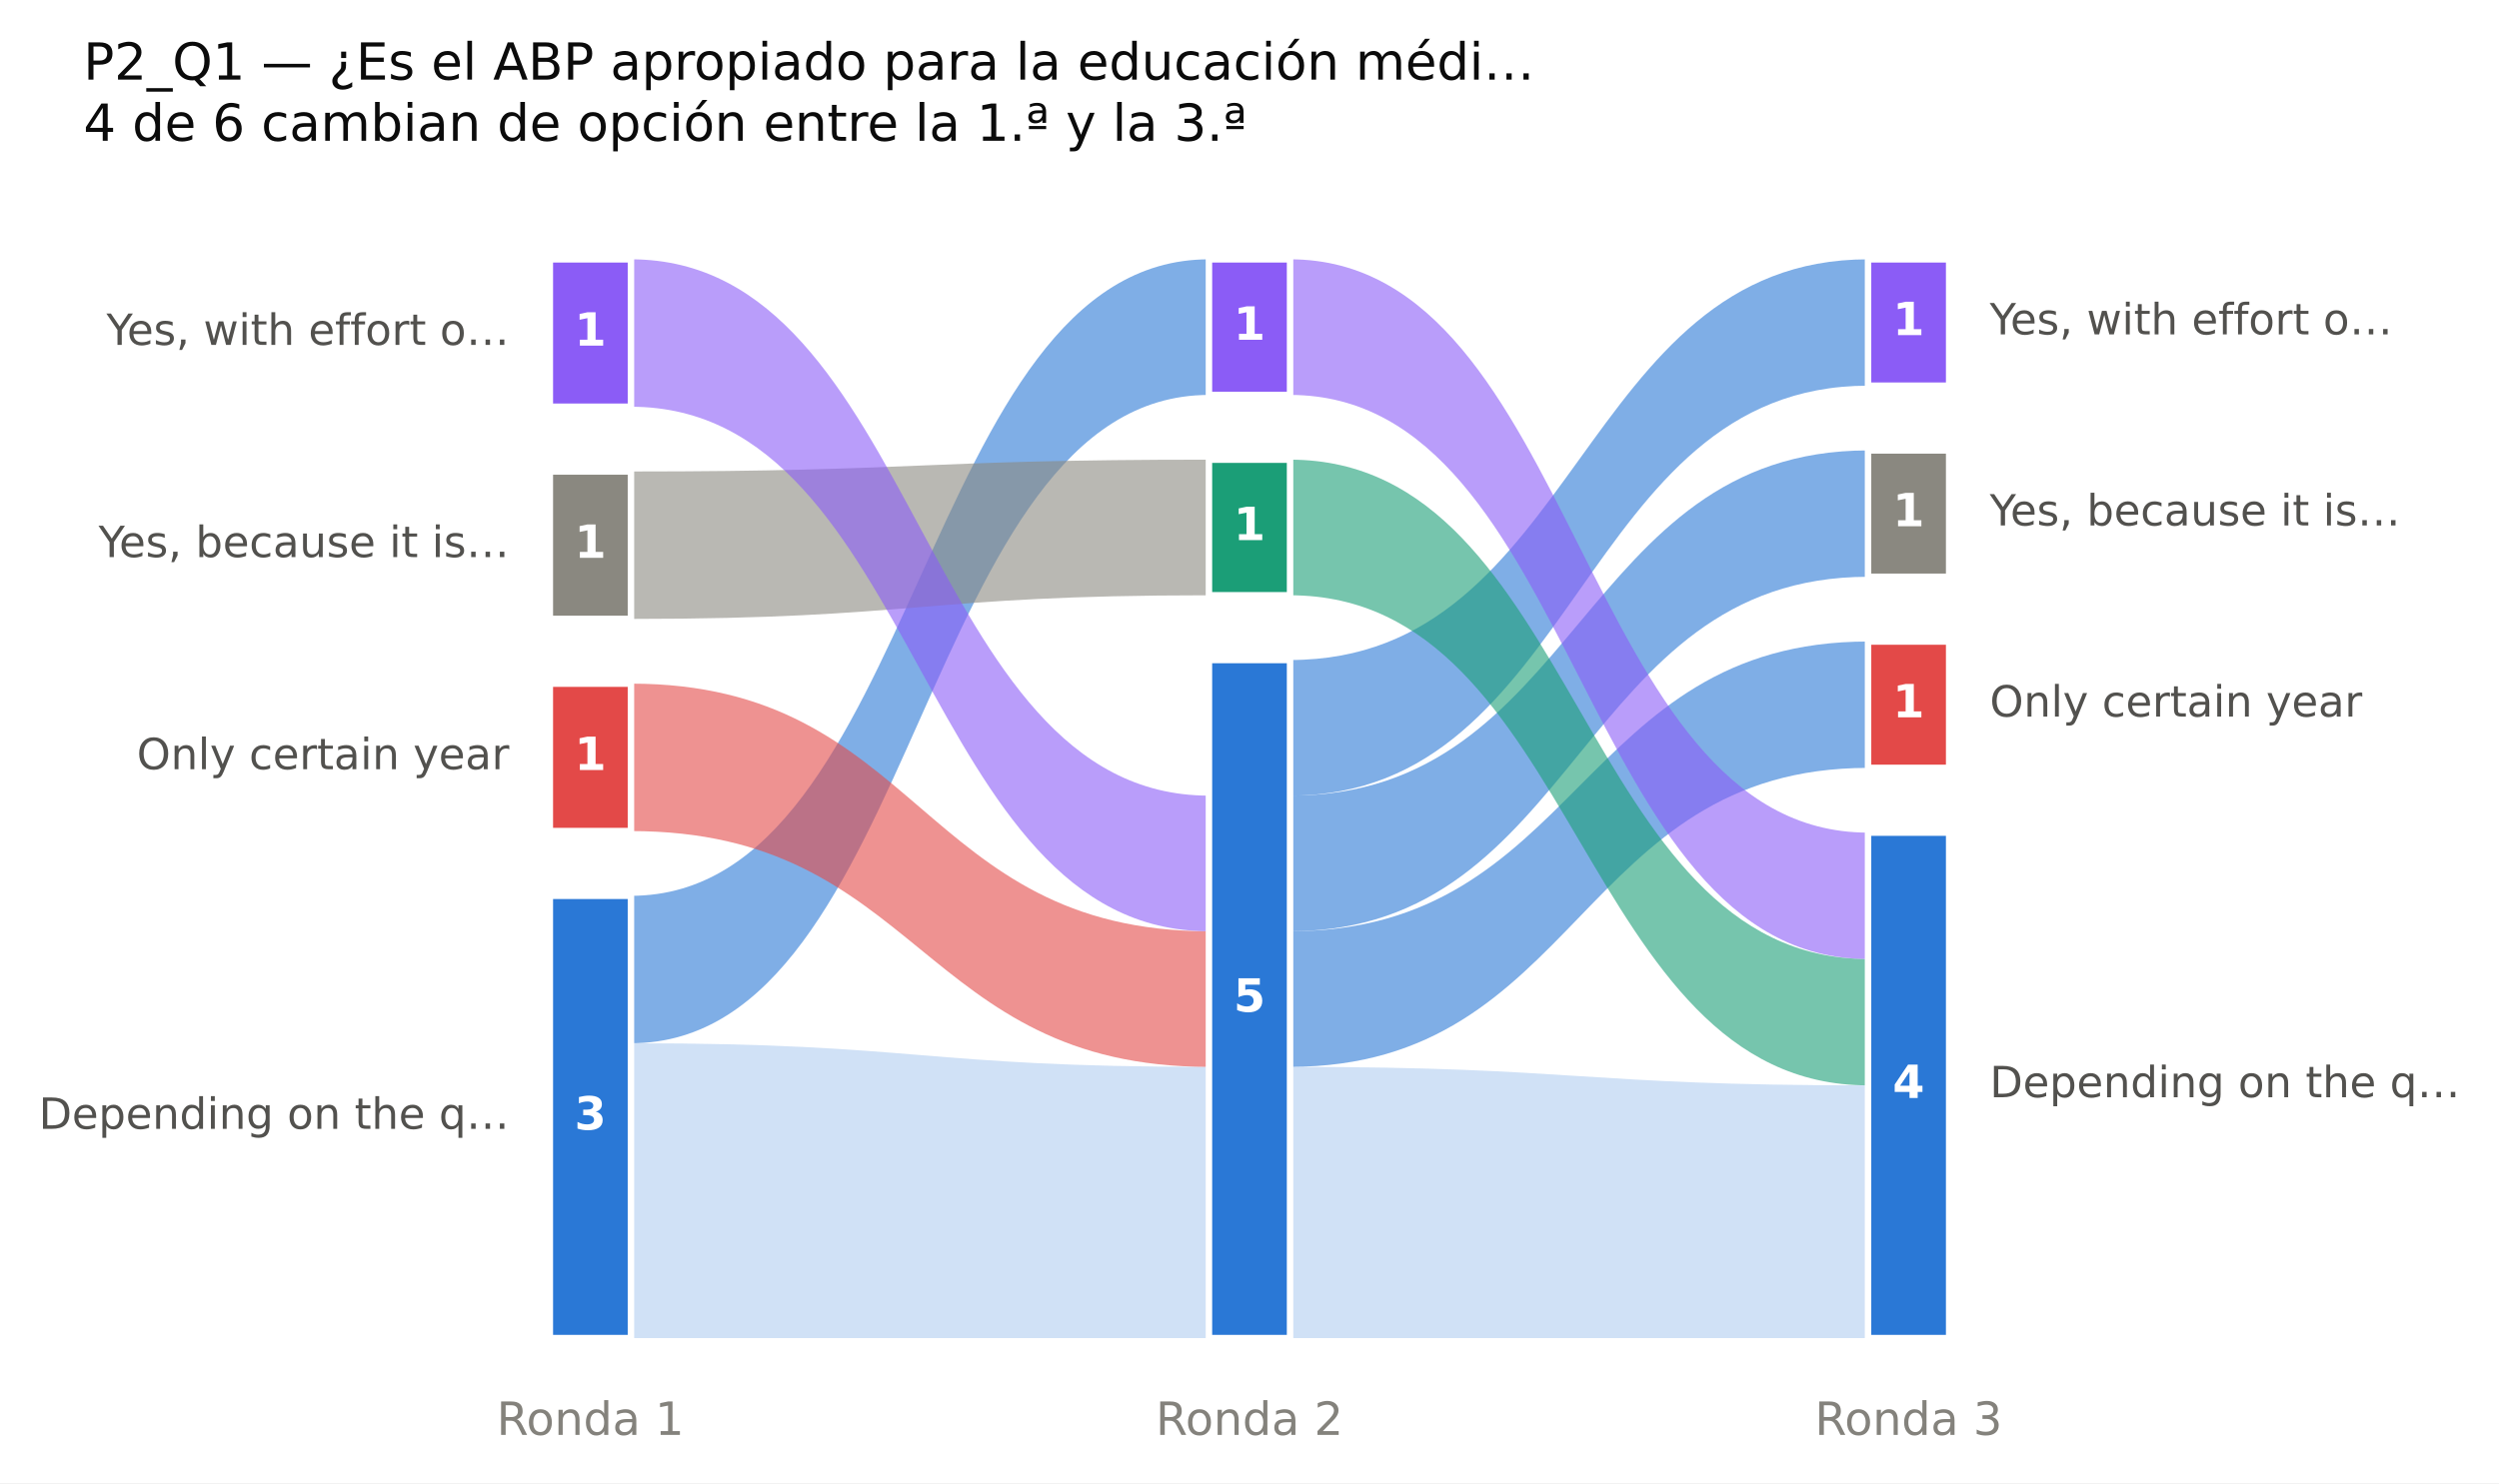
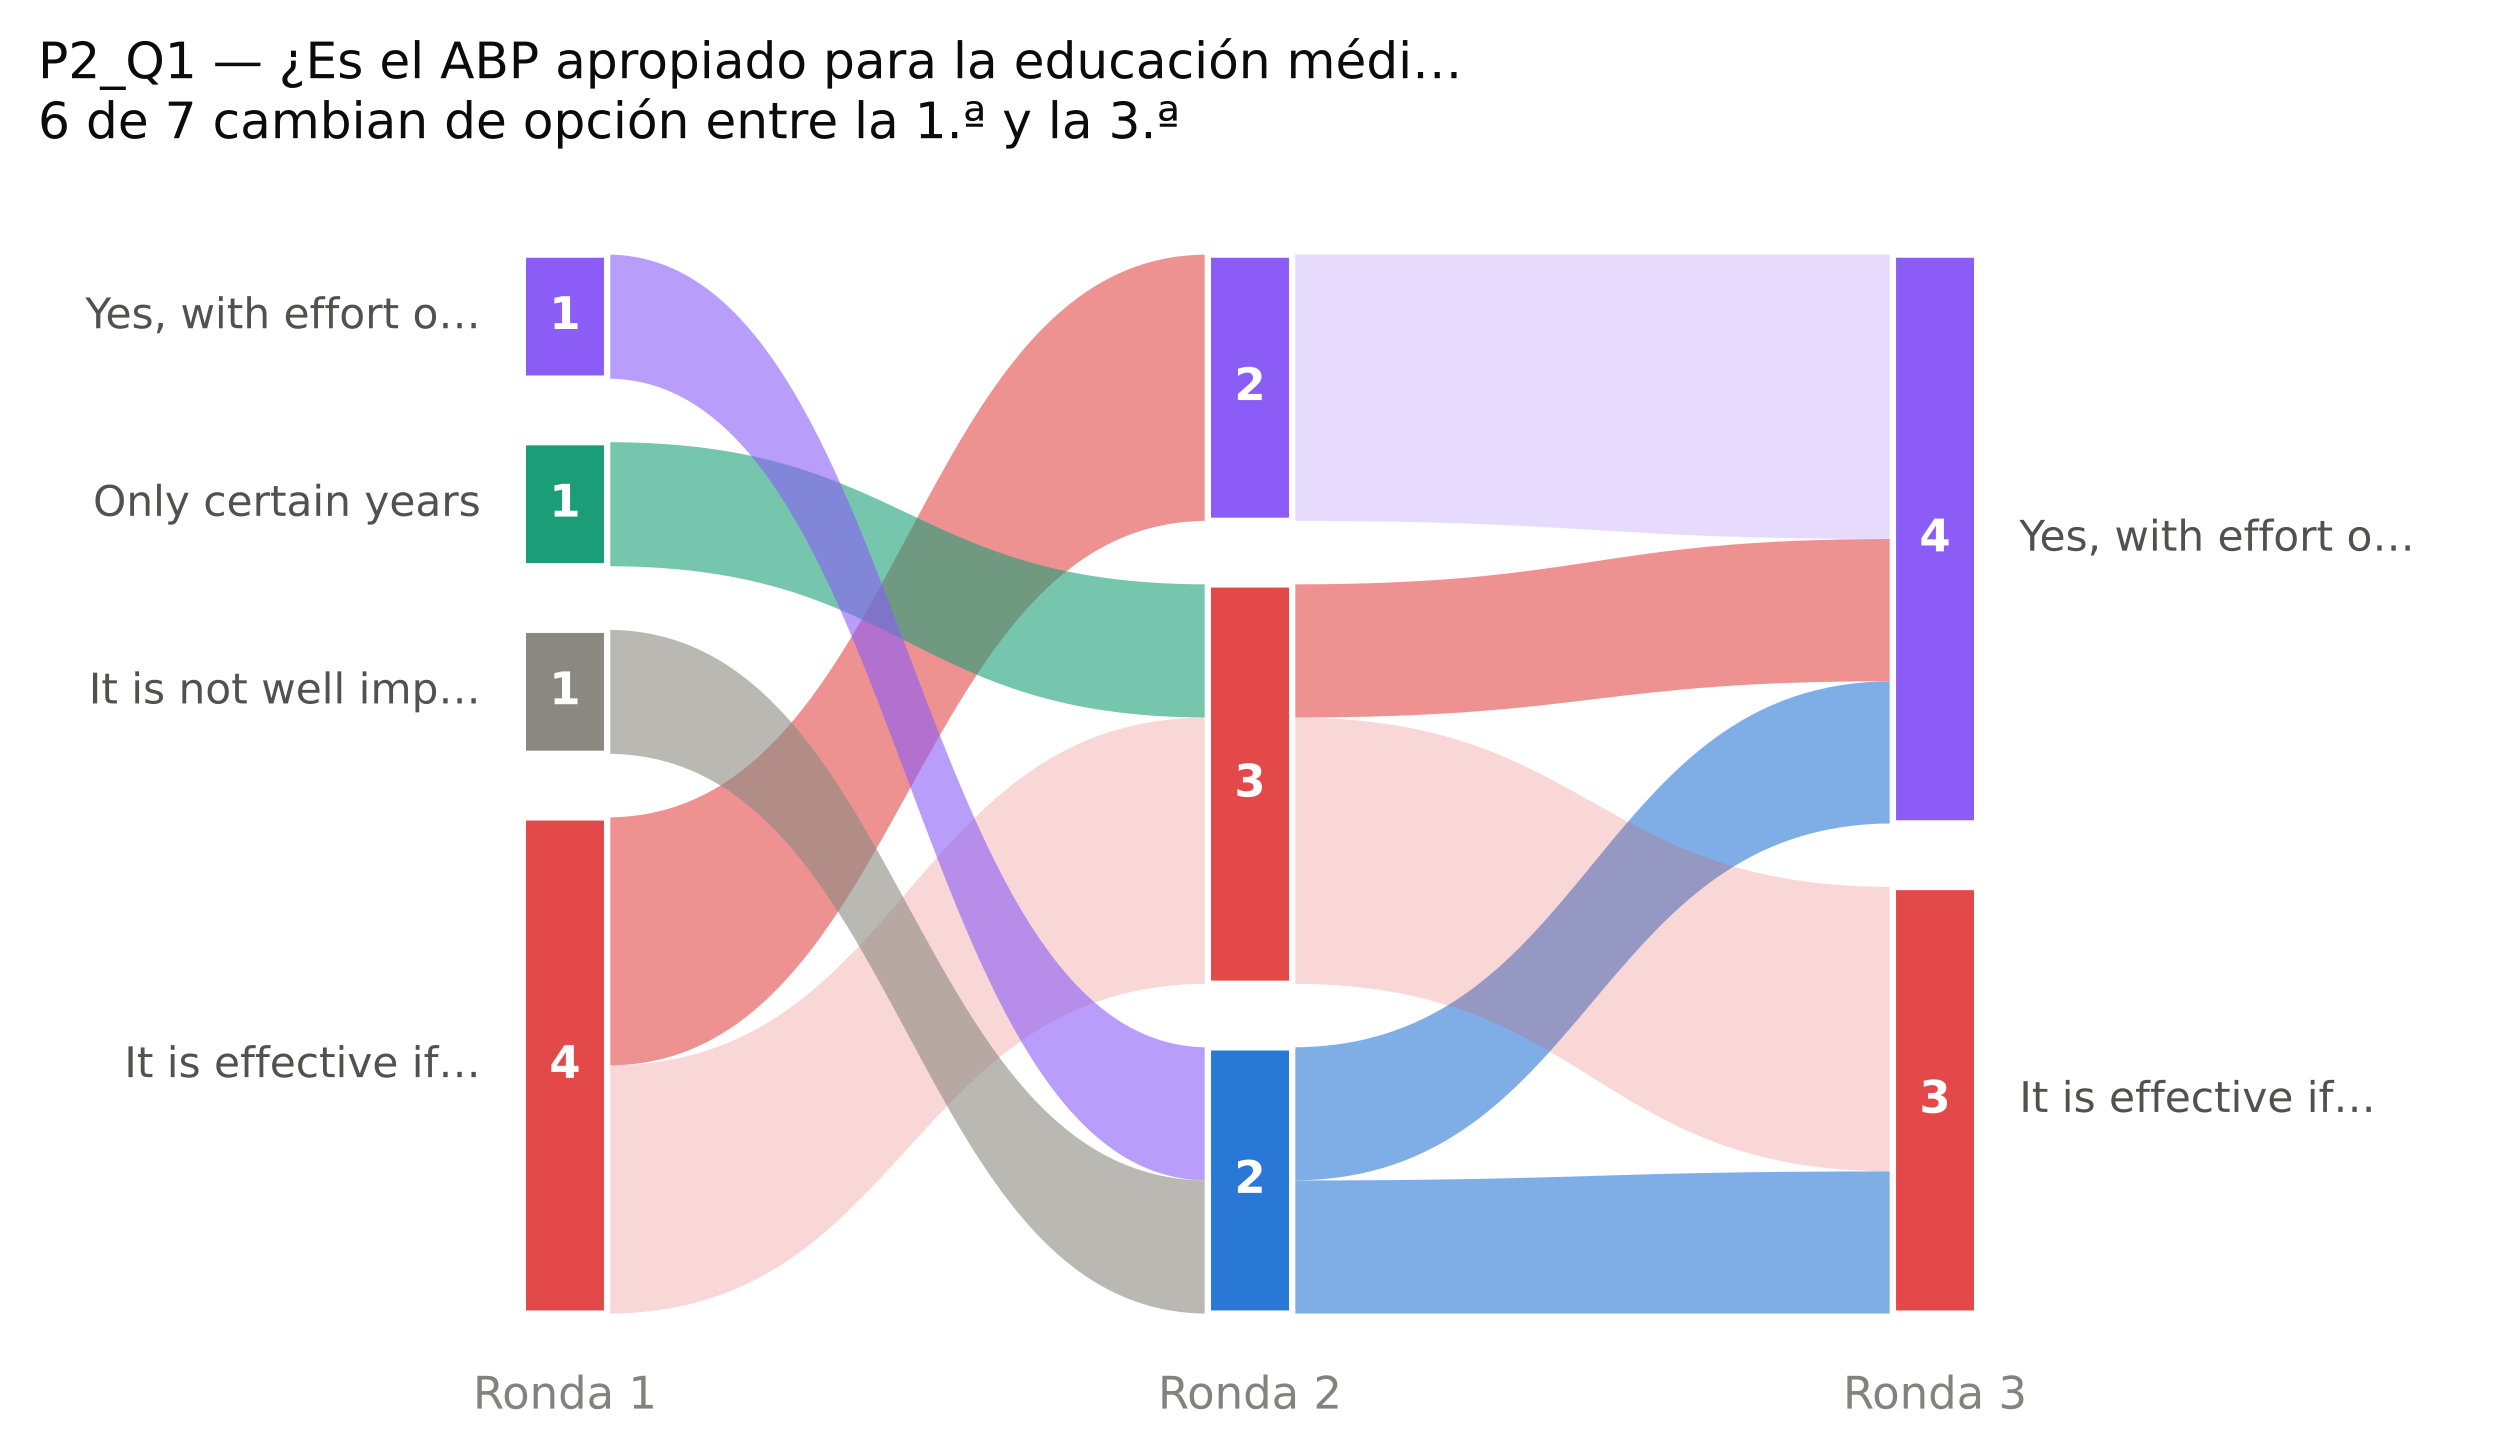
- <svg xmlns="http://www.w3.org/2000/svg" width="464.22pt" height="275.583pt" viewBox="0 0 464.22 275.583" version="1.1">
+ <svg xmlns="http://www.w3.org/2000/svg" width="473.198pt" height="275.583pt" viewBox="0 0 473.198 275.583" version="1.1">
  <defs>
    <style type="text/css">*{stroke-linejoin: round; stroke-linecap: butt}</style>
  </defs>
  <g id="figure_1">
    <g id="patch_1">
-       <path d="M 0 275.583  L 464.22 275.583  L 464.22 0  L 0 0  z " style="fill: #ffffff" />
+       <path d="M 0 275.583  L 473.198 275.583  L 473.198 0  L 0 0  z " style="fill: #ffffff" />
    </g>
    <g id="axes_1">
      <g id="patch_2">
-         <path d="M 15.491 256.657  L 448.729 256.657  L 448.729 36.157  L 15.491 36.157  z " style="fill: #ffffff" />
+         <path d="M 7.2 256.657  L 465.998 256.657  L 465.998 36.157  L 7.2 36.157  z " style="fill: #ffffff" />
      </g>
      <g id="patch_3">
-         <path d="M 117.207 248.638  C 170.891 248.638 170.891 248.638 224.575 248.638  L 224.575 198.238  C 170.891 198.238 170.891 193.848 117.207 193.848  z " clip-path="url(#p8e2b6c6ed2)" style="fill: #2a78d6; opacity: 0.22" />
+         <path d="M 114.918 248.638  C 171.769 248.638 171.769 186.211 228.62 186.211  L 228.62 135.811  C 171.769 135.811 171.769 201.675 114.918 201.675  z " clip-path="url(#p414b9faba8)" style="fill: #e34948; opacity: 0.22" />
      </g>
      <g id="patch_4">
-         <path d="M 117.207 193.848  C 170.891 193.848 170.891 73.384 224.575 73.384  L 224.575 48.184  C 170.891 48.184 170.891 166.452 117.207 166.452  z " clip-path="url(#p8e2b6c6ed2)" style="fill: #2a78d6; opacity: 0.6" />
+         <path d="M 114.918 201.675  C 171.769 201.675 171.769 98.584 228.62 98.584  L 228.62 48.184  C 171.769 48.184 171.769 154.711 114.918 154.711  z " clip-path="url(#p414b9faba8)" style="fill: #e34948; opacity: 0.6" />
      </g>
      <g id="patch_5">
-         <path d="M 117.207 154.425  C 170.891 154.425 170.891 198.238 224.575 198.238  L 224.575 173.038  C 170.891 173.038 170.891 127.029 117.207 127.029  z " clip-path="url(#p8e2b6c6ed2)" style="fill: #e34948; opacity: 0.6" />
+         <path d="M 114.918 142.684  C 171.769 142.684 171.769 248.638 228.62 248.638  L 228.62 223.438  C 171.769 223.438 171.769 119.202 114.918 119.202  z " clip-path="url(#p414b9faba8)" style="fill: #8a8880; opacity: 0.6" />
      </g>
      <g id="patch_6">
-         <path d="M 117.207 115.002  C 170.891 115.002 170.891 110.611 224.575 110.611  L 224.575 85.411  C 170.891 85.411 170.891 87.607 117.207 87.607  z " clip-path="url(#p8e2b6c6ed2)" style="fill: #8a8880; opacity: 0.6" />
+         <path d="M 114.918 107.175  C 171.769 107.175 171.769 135.811 228.62 135.811  L 228.62 110.611  C 171.769 110.611 171.769 83.693 114.918 83.693  z " clip-path="url(#p414b9faba8)" style="fill: #1b9e77; opacity: 0.6" />
      </g>
      <g id="patch_7">
-         <path d="M 117.207 75.579  C 170.891 75.579 170.891 173.038 224.575 173.038  L 224.575 147.838  C 170.891 147.838 170.891 48.184 117.207 48.184  z " clip-path="url(#p8e2b6c6ed2)" style="fill: #8b5cf6; opacity: 0.6" />
+         <path d="M 114.918 71.666  C 171.769 71.666 171.769 223.438 228.62 223.438  L 228.62 198.238  C 171.769 198.238 171.769 48.184 114.918 48.184  z " clip-path="url(#p414b9faba8)" style="fill: #8b5cf6; opacity: 0.6" />
      </g>
      <g id="patch_8">
-         <path d="M 239.644 248.638  C 293.328 248.638 293.328 248.638 347.012 248.638  L 347.012 201.675  C 293.328 201.675 293.328 198.238 239.644 198.238  z " clip-path="url(#p8e2b6c6ed2)" style="fill: #2a78d6; opacity: 0.22" />
+         <path d="M 244.578 248.638  C 301.429 248.638 301.429 248.638 358.28 248.638  L 358.28 221.72  C 301.429 221.72 301.429 223.438 244.578 223.438  z " clip-path="url(#p414b9faba8)" style="fill: #2a78d6; opacity: 0.6" />
      </g>
      <g id="patch_9">
-         <path d="M 239.644 198.238  C 293.328 198.238 293.328 142.684 347.012 142.684  L 347.012 119.202  C 293.328 119.202 293.328 173.038 239.644 173.038  z " clip-path="url(#p8e2b6c6ed2)" style="fill: #2a78d6; opacity: 0.6" />
+         <path d="M 244.578 223.438  C 301.429 223.438 301.429 155.857 358.28 155.857  L 358.28 128.938  C 301.429 128.938 301.429 198.238 244.578 198.238  z " clip-path="url(#p414b9faba8)" style="fill: #2a78d6; opacity: 0.6" />
      </g>
      <g id="patch_10">
-         <path d="M 239.644 173.038  C 293.328 173.038 293.328 107.175 347.012 107.175  L 347.012 83.693  C 293.328 83.693 293.328 147.838 239.644 147.838  z " clip-path="url(#p8e2b6c6ed2)" style="fill: #2a78d6; opacity: 0.6" />
+         <path d="M 244.578 186.211  C 301.429 186.211 301.429 221.72 358.28 221.72  L 358.28 167.884  C 301.429 167.884 301.429 135.811 244.578 135.811  z " clip-path="url(#p414b9faba8)" style="fill: #e34948; opacity: 0.22" />
      </g>
      <g id="patch_11">
-         <path d="M 239.644 147.838  C 293.328 147.838 293.328 71.666 347.012 71.666  L 347.012 48.184  C 293.328 48.184 293.328 122.638 239.644 122.638  z " clip-path="url(#p8e2b6c6ed2)" style="fill: #2a78d6; opacity: 0.6" />
+         <path d="M 244.578 135.811  C 301.429 135.811 301.429 128.938 358.28 128.938  L 358.28 102.02  C 301.429 102.02 301.429 110.611 244.578 110.611  z " clip-path="url(#p414b9faba8)" style="fill: #e34948; opacity: 0.6" />
      </g>
      <g id="patch_12">
-         <path d="M 239.644 110.611  C 293.328 110.611 293.328 201.675 347.012 201.675  L 347.012 178.193  C 293.328 178.193 293.328 85.411 239.644 85.411  z " clip-path="url(#p8e2b6c6ed2)" style="fill: #1b9e77; opacity: 0.6" />
-       </g>
-       <g id="patch_13">
-         <path d="M 239.644 73.384  C 293.328 73.384 293.328 178.193 347.012 178.193  L 347.012 154.711  C 293.328 154.711 293.328 48.184 239.644 48.184  z " clip-path="url(#p8e2b6c6ed2)" style="fill: #8b5cf6; opacity: 0.6" />
+         <path d="M 244.578 98.584  C 301.429 98.584 301.429 102.02 358.28 102.02  L 358.28 48.184  C 301.429 48.184 301.429 48.184 244.578 48.184  z " clip-path="url(#p414b9faba8)" style="fill: #8b5cf6; opacity: 0.22" />
      </g>
      <g id="matplotlib.axis_1">
        <g id="xtick_1">
          <g id="line2d_1" />
          <g id="text_1">
-             <text style="font-size: 8.5px; font-family: 'DejaVu Sans', 'Helvetica', 'Arial', sans-serif; text-anchor: middle; fill: #84827c" x="109.673" y="266.615" transform="rotate(-0 109.6729 266.6153)">Ronda 1</text>
+             <text style="font-size: 8.5px; font-family: 'DejaVu Sans', 'Helvetica', 'Arial', sans-serif; text-anchor: middle; fill: #84827c" x="106.939" y="266.615" transform="rotate(-0 106.9387 266.6153)">Ronda 1</text>
          </g>
        </g>
        <g id="xtick_2">
          <g id="line2d_2" />
          <g id="text_2">
-             <text style="font-size: 8.5px; font-family: 'DejaVu Sans', 'Helvetica', 'Arial', sans-serif; text-anchor: middle; fill: #84827c" x="232.11" y="266.615" transform="rotate(-0 232.1098 266.6153)">Ronda 2</text>
+             <text style="font-size: 8.5px; font-family: 'DejaVu Sans', 'Helvetica', 'Arial', sans-serif; text-anchor: middle; fill: #84827c" x="236.599" y="266.615" transform="rotate(-0 236.599 266.6153)">Ronda 2</text>
          </g>
        </g>
        <g id="xtick_3">
          <g id="line2d_3" />
          <g id="text_3">
-             <text style="font-size: 8.5px; font-family: 'DejaVu Sans', 'Helvetica', 'Arial', sans-serif; text-anchor: middle; fill: #84827c" x="354.547" y="266.615" transform="rotate(-0 354.5466 266.6153)">Ronda 3</text>
+             <text style="font-size: 8.5px; font-family: 'DejaVu Sans', 'Helvetica', 'Arial', sans-serif; text-anchor: middle; fill: #84827c" x="366.259" y="266.615" transform="rotate(-0 366.2594 266.6153)">Ronda 3</text>
          </g>
        </g>
      </g>
      <g id="matplotlib.axis_2" />
+       <g id="patch_13">
+         <path d="M 98.96 248.638  L 114.918 248.638  L 114.918 154.711  L 98.96 154.711  z " clip-path="url(#p414b9faba8)" style="fill: #e34948; stroke: #ffffff; stroke-width: 1.2; stroke-linejoin: miter" />
+       </g>
      <g id="patch_14">
-         <path d="M 102.138 248.638  L 117.207 248.638  L 117.207 166.452  L 102.138 166.452  z " clip-path="url(#p8e2b6c6ed2)" style="fill: #2a78d6; stroke: #ffffff; stroke-width: 1.2; stroke-linejoin: miter" />
+         <path d="M 98.96 142.684  L 114.918 142.684  L 114.918 119.202  L 98.96 119.202  z " clip-path="url(#p414b9faba8)" style="fill: #8a8880; stroke: #ffffff; stroke-width: 1.2; stroke-linejoin: miter" />
      </g>
      <g id="patch_15">
-         <path d="M 102.138 154.425  L 117.207 154.425  L 117.207 127.029  L 102.138 127.029  z " clip-path="url(#p8e2b6c6ed2)" style="fill: #e34948; stroke: #ffffff; stroke-width: 1.2; stroke-linejoin: miter" />
+         <path d="M 98.96 107.175  L 114.918 107.175  L 114.918 83.693  L 98.96 83.693  z " clip-path="url(#p414b9faba8)" style="fill: #1b9e77; stroke: #ffffff; stroke-width: 1.2; stroke-linejoin: miter" />
      </g>
      <g id="patch_16">
-         <path d="M 102.138 115.002  L 117.207 115.002  L 117.207 87.607  L 102.138 87.607  z " clip-path="url(#p8e2b6c6ed2)" style="fill: #8a8880; stroke: #ffffff; stroke-width: 1.2; stroke-linejoin: miter" />
+         <path d="M 98.96 71.666  L 114.918 71.666  L 114.918 48.184  L 98.96 48.184  z " clip-path="url(#p414b9faba8)" style="fill: #8b5cf6; stroke: #ffffff; stroke-width: 1.2; stroke-linejoin: miter" />
      </g>
      <g id="patch_17">
-         <path d="M 102.138 75.579  L 117.207 75.579  L 117.207 48.184  L 102.138 48.184  z " clip-path="url(#p8e2b6c6ed2)" style="fill: #8b5cf6; stroke: #ffffff; stroke-width: 1.2; stroke-linejoin: miter" />
+         <path d="M 228.62 248.638  L 244.578 248.638  L 244.578 198.238  L 228.62 198.238  z " clip-path="url(#p414b9faba8)" style="fill: #2a78d6; stroke: #ffffff; stroke-width: 1.2; stroke-linejoin: miter" />
      </g>
      <g id="patch_18">
-         <path d="M 224.575 248.638  L 239.644 248.638  L 239.644 122.638  L 224.575 122.638  z " clip-path="url(#p8e2b6c6ed2)" style="fill: #2a78d6; stroke: #ffffff; stroke-width: 1.2; stroke-linejoin: miter" />
+         <path d="M 228.62 186.211  L 244.578 186.211  L 244.578 110.611  L 228.62 110.611  z " clip-path="url(#p414b9faba8)" style="fill: #e34948; stroke: #ffffff; stroke-width: 1.2; stroke-linejoin: miter" />
      </g>
      <g id="patch_19">
-         <path d="M 224.575 110.611  L 239.644 110.611  L 239.644 85.411  L 224.575 85.411  z " clip-path="url(#p8e2b6c6ed2)" style="fill: #1b9e77; stroke: #ffffff; stroke-width: 1.2; stroke-linejoin: miter" />
+         <path d="M 228.62 98.584  L 244.578 98.584  L 244.578 48.184  L 228.62 48.184  z " clip-path="url(#p414b9faba8)" style="fill: #8b5cf6; stroke: #ffffff; stroke-width: 1.2; stroke-linejoin: miter" />
      </g>
      <g id="patch_20">
-         <path d="M 224.575 73.384  L 239.644 73.384  L 239.644 48.184  L 224.575 48.184  z " clip-path="url(#p8e2b6c6ed2)" style="fill: #8b5cf6; stroke: #ffffff; stroke-width: 1.2; stroke-linejoin: miter" />
+         <path d="M 358.28 248.638  L 374.238 248.638  L 374.238 167.884  L 358.28 167.884  z " clip-path="url(#p414b9faba8)" style="fill: #e34948; stroke: #ffffff; stroke-width: 1.2; stroke-linejoin: miter" />
      </g>
      <g id="patch_21">
-         <path d="M 347.012 248.638  L 362.081 248.638  L 362.081 154.711  L 347.012 154.711  z " clip-path="url(#p8e2b6c6ed2)" style="fill: #2a78d6; stroke: #ffffff; stroke-width: 1.2; stroke-linejoin: miter" />
-       </g>
-       <g id="patch_22">
-         <path d="M 347.012 142.684  L 362.081 142.684  L 362.081 119.202  L 347.012 119.202  z " clip-path="url(#p8e2b6c6ed2)" style="fill: #e34948; stroke: #ffffff; stroke-width: 1.2; stroke-linejoin: miter" />
-       </g>
-       <g id="patch_23">
-         <path d="M 347.012 107.175  L 362.081 107.175  L 362.081 83.693  L 347.012 83.693  z " clip-path="url(#p8e2b6c6ed2)" style="fill: #8a8880; stroke: #ffffff; stroke-width: 1.2; stroke-linejoin: miter" />
-       </g>
-       <g id="patch_24">
-         <path d="M 347.012 71.666  L 362.081 71.666  L 362.081 48.184  L 347.012 48.184  z " clip-path="url(#p8e2b6c6ed2)" style="fill: #8b5cf6; stroke: #ffffff; stroke-width: 1.2; stroke-linejoin: miter" />
+         <path d="M 358.28 155.857  L 374.238 155.857  L 374.238 48.184  L 358.28 48.184  z " clip-path="url(#p414b9faba8)" style="fill: #8b5cf6; stroke: #ffffff; stroke-width: 1.2; stroke-linejoin: miter" />
      </g>
      <g id="text_4">
-         <text style="font-size: 9.5px; font-family: 'DejaVu Sans', 'Helvetica', 'Arial', sans-serif; fill: #0b0b0b" transform="translate(15.49071 14.79852)">P2_Q1 — ¿Es el ABP apropiado para la educación médi…</text>
-         <text style="font-size: 9.5px; font-family: 'DejaVu Sans', 'Helvetica', 'Arial', sans-serif; fill: #0b0b0b" transform="translate(15.49071 26.15666)">4 de 6 cambian de opción entre la 1.ª y la 3.ª</text>
+         <text style="font-size: 9.5px; font-family: 'DejaVu Sans', 'Helvetica', 'Arial', sans-serif; fill: #0b0b0b" transform="translate(7.2 14.79852)">P2_Q1 — ¿Es el ABP apropiado para la educación médi…</text>
+         <text style="font-size: 9.5px; font-family: 'DejaVu Sans', 'Helvetica', 'Arial', sans-serif; fill: #0b0b0b" transform="translate(7.2 26.15666)">6 de 7 cambian de opción entre la 1.ª y la 3.ª</text>
      </g>
      <g id="text_5">
-         <text style="font-weight: 700; font-size: 8.5px; font-family: 'DejaVu Sans', 'Helvetica', 'Arial', sans-serif; text-anchor: middle; fill: #ffffff" x="109.673" y="209.891" transform="rotate(-0 109.6729 209.8908)">3</text>
+         <text style="font-weight: 700; font-size: 8.5px; font-family: 'DejaVu Sans', 'Helvetica', 'Arial', sans-serif; text-anchor: middle; fill: #ffffff" x="106.939" y="204.02" transform="rotate(-0 106.9387 204.0203)">4</text>
      </g>
      <g id="text_6">
-         <text style="font-size: 8px; font-family: 'DejaVu Sans', 'Helvetica', 'Arial', sans-serif; text-anchor: end; fill: #52514e" x="94.604" y="209.753" transform="rotate(-0 94.60375 209.7528)">Depending on the q…</text>
+         <text style="font-size: 8px; font-family: 'DejaVu Sans', 'Helvetica', 'Arial', sans-serif; text-anchor: end; fill: #52514e" x="90.981" y="203.882" transform="rotate(-0 90.98052 203.8823)">It is effective if…</text>
      </g>
      <g id="text_7">
-         <text style="font-weight: 700; font-size: 8.5px; font-family: 'DejaVu Sans', 'Helvetica', 'Arial', sans-serif; text-anchor: middle; fill: #ffffff" x="109.673" y="143.073" transform="rotate(-0 109.6729 143.0726)">1</text>
+         <text style="font-weight: 700; font-size: 8.5px; font-family: 'DejaVu Sans', 'Helvetica', 'Arial', sans-serif; text-anchor: middle; fill: #ffffff" x="106.939" y="133.288" transform="rotate(-0 106.9387 133.2885)">1</text>
      </g>
      <g id="text_8">
-         <text style="font-size: 8px; font-family: 'DejaVu Sans', 'Helvetica', 'Arial', sans-serif; text-anchor: end; fill: #52514e" x="94.604" y="142.935" transform="rotate(-0 94.60375 142.9346)">Only certain year</text>
+         <text style="font-size: 8px; font-family: 'DejaVu Sans', 'Helvetica', 'Arial', sans-serif; text-anchor: end; fill: #52514e" x="90.981" y="133.151" transform="rotate(-0 90.98052 133.1505)">It is not well imp…</text>
      </g>
      <g id="text_9">
-         <text style="font-weight: 700; font-size: 8.5px; font-family: 'DejaVu Sans', 'Helvetica', 'Arial', sans-serif; text-anchor: middle; fill: #ffffff" x="109.673" y="103.65" transform="rotate(-0 109.6729 103.6499)">1</text>
+         <text style="font-weight: 700; font-size: 8.5px; font-family: 'DejaVu Sans', 'Helvetica', 'Arial', sans-serif; text-anchor: middle; fill: #ffffff" x="106.939" y="97.779" transform="rotate(-0 106.9387 97.7794)">1</text>
      </g>
      <g id="text_10">
-         <text style="font-size: 8px; font-family: 'DejaVu Sans', 'Helvetica', 'Arial', sans-serif; text-anchor: end; fill: #52514e" x="94.604" y="103.512" transform="rotate(-0 94.60375 103.5119)">Yes, because it is…</text>
+         <text style="font-size: 8px; font-family: 'DejaVu Sans', 'Helvetica', 'Arial', sans-serif; text-anchor: end; fill: #52514e" x="90.981" y="97.641" transform="rotate(-0 90.98052 97.64143)">Only certain years</text>
      </g>
      <g id="text_11">
-         <text style="font-weight: 700; font-size: 8.5px; font-family: 'DejaVu Sans', 'Helvetica', 'Arial', sans-serif; text-anchor: middle; fill: #ffffff" x="109.673" y="64.227" transform="rotate(-0 109.6729 64.22713)">1</text>
+         <text style="font-weight: 700; font-size: 8.5px; font-family: 'DejaVu Sans', 'Helvetica', 'Arial', sans-serif; text-anchor: middle; fill: #ffffff" x="106.939" y="62.27" transform="rotate(-0 106.9387 62.27031)">1</text>
      </g>
      <g id="text_12">
-         <text style="font-size: 8px; font-family: 'DejaVu Sans', 'Helvetica', 'Arial', sans-serif; text-anchor: end; fill: #52514e" x="94.604" y="64.089" transform="rotate(-0 94.60375 64.08916)">Yes, with effort o…</text>
+         <text style="font-size: 8px; font-family: 'DejaVu Sans', 'Helvetica', 'Arial', sans-serif; text-anchor: end; fill: #52514e" x="90.981" y="62.132" transform="rotate(-0 90.98052 62.13234)">Yes, with effort o…</text>
      </g>
      <g id="text_13">
-         <text style="font-weight: 700; font-size: 8.5px; font-family: 'DejaVu Sans', 'Helvetica', 'Arial', sans-serif; text-anchor: middle; fill: #ffffff" x="232.11" y="187.984" transform="rotate(-0 232.1098 187.9839)">5</text>
+         <text style="font-weight: 700; font-size: 8.5px; font-family: 'DejaVu Sans', 'Helvetica', 'Arial', sans-serif; text-anchor: middle; fill: #ffffff" x="236.599" y="225.784" transform="rotate(-0 236.599 225.7839)">2</text>
      </g>
      <g id="text_14">
-         <text style="font-weight: 700; font-size: 8.5px; font-family: 'DejaVu Sans', 'Helvetica', 'Arial', sans-serif; text-anchor: middle; fill: #ffffff" x="232.11" y="100.357" transform="rotate(-0 232.1098 100.3567)">1</text>
+         <text style="font-weight: 700; font-size: 8.5px; font-family: 'DejaVu Sans', 'Helvetica', 'Arial', sans-serif; text-anchor: middle; fill: #ffffff" x="236.599" y="150.757" transform="rotate(-0 236.599 150.7567)">3</text>
      </g>
      <g id="text_15">
-         <text style="font-weight: 700; font-size: 8.5px; font-family: 'DejaVu Sans', 'Helvetica', 'Arial', sans-serif; text-anchor: middle; fill: #ffffff" x="232.11" y="63.129" transform="rotate(-0 232.1098 63.1294)">1</text>
+         <text style="font-weight: 700; font-size: 8.5px; font-family: 'DejaVu Sans', 'Helvetica', 'Arial', sans-serif; text-anchor: middle; fill: #ffffff" x="236.599" y="75.729" transform="rotate(-0 236.599 75.7294)">2</text>
      </g>
      <g id="text_16">
-         <text style="font-weight: 700; font-size: 8.5px; font-family: 'DejaVu Sans', 'Helvetica', 'Arial', sans-serif; text-anchor: middle; fill: #ffffff" x="354.547" y="204.02" transform="rotate(-0 354.5466 204.0203)">4</text>
+         <text style="font-weight: 700; font-size: 8.5px; font-family: 'DejaVu Sans', 'Helvetica', 'Arial', sans-serif; text-anchor: middle; fill: #ffffff" x="366.259" y="210.607" transform="rotate(-0 366.2594 210.6067)">3</text>
      </g>
      <g id="text_17">
-         <text style="font-size: 8px; font-family: 'DejaVu Sans', 'Helvetica', 'Arial', sans-serif; text-anchor: start; fill: #52514e" x="369.616" y="203.882" transform="rotate(-0 369.6158 203.8823)">Depending on the q…</text>
+         <text style="font-size: 8px; font-family: 'DejaVu Sans', 'Helvetica', 'Arial', sans-serif; text-anchor: start; fill: #52514e" x="382.218" y="210.469" transform="rotate(-0 382.2176 210.4687)">It is effective if…</text>
      </g>
      <g id="text_18">
-         <text style="font-weight: 700; font-size: 8.5px; font-family: 'DejaVu Sans', 'Helvetica', 'Arial', sans-serif; text-anchor: middle; fill: #ffffff" x="354.547" y="133.288" transform="rotate(-0 354.5466 133.2885)">1</text>
+         <text style="font-weight: 700; font-size: 8.5px; font-family: 'DejaVu Sans', 'Helvetica', 'Arial', sans-serif; text-anchor: middle; fill: #ffffff" x="366.259" y="104.366" transform="rotate(-0 366.2594 104.3658)">4</text>
      </g>
      <g id="text_19">
-         <text style="font-size: 8px; font-family: 'DejaVu Sans', 'Helvetica', 'Arial', sans-serif; text-anchor: start; fill: #52514e" x="369.616" y="133.151" transform="rotate(-0 369.6158 133.1505)">Only certain year</text>
-       </g>
-       <g id="text_20">
-         <text style="font-weight: 700; font-size: 8.5px; font-family: 'DejaVu Sans', 'Helvetica', 'Arial', sans-serif; text-anchor: middle; fill: #ffffff" x="354.547" y="97.779" transform="rotate(-0 354.5466 97.7794)">1</text>
-       </g>
-       <g id="text_21">
-         <text style="font-size: 8px; font-family: 'DejaVu Sans', 'Helvetica', 'Arial', sans-serif; text-anchor: start; fill: #52514e" x="369.616" y="97.641" transform="rotate(-0 369.6158 97.64143)">Yes, because it is…</text>
-       </g>
-       <g id="text_22">
-         <text style="font-weight: 700; font-size: 8.5px; font-family: 'DejaVu Sans', 'Helvetica', 'Arial', sans-serif; text-anchor: middle; fill: #ffffff" x="354.547" y="62.27" transform="rotate(-0 354.5466 62.27031)">1</text>
-       </g>
-       <g id="text_23">
-         <text style="font-size: 8px; font-family: 'DejaVu Sans', 'Helvetica', 'Arial', sans-serif; text-anchor: start; fill: #52514e" x="369.616" y="62.132" transform="rotate(-0 369.6158 62.13234)">Yes, with effort o…</text>
+         <text style="font-size: 8px; font-family: 'DejaVu Sans', 'Helvetica', 'Arial', sans-serif; text-anchor: start; fill: #52514e" x="382.218" y="104.228" transform="rotate(-0 382.2176 104.2278)">Yes, with effort o…</text>
      </g>
    </g>
  </g>
  <defs>
-     <clipPath id="p8e2b6c6ed2">
-       <rect x="15.491" y="36.157" width="433.238" height="220.5" />
+     <clipPath id="p414b9faba8">
+       <rect x="7.2" y="36.157" width="458.798" height="220.5" />
    </clipPath>
  </defs>
</svg>
